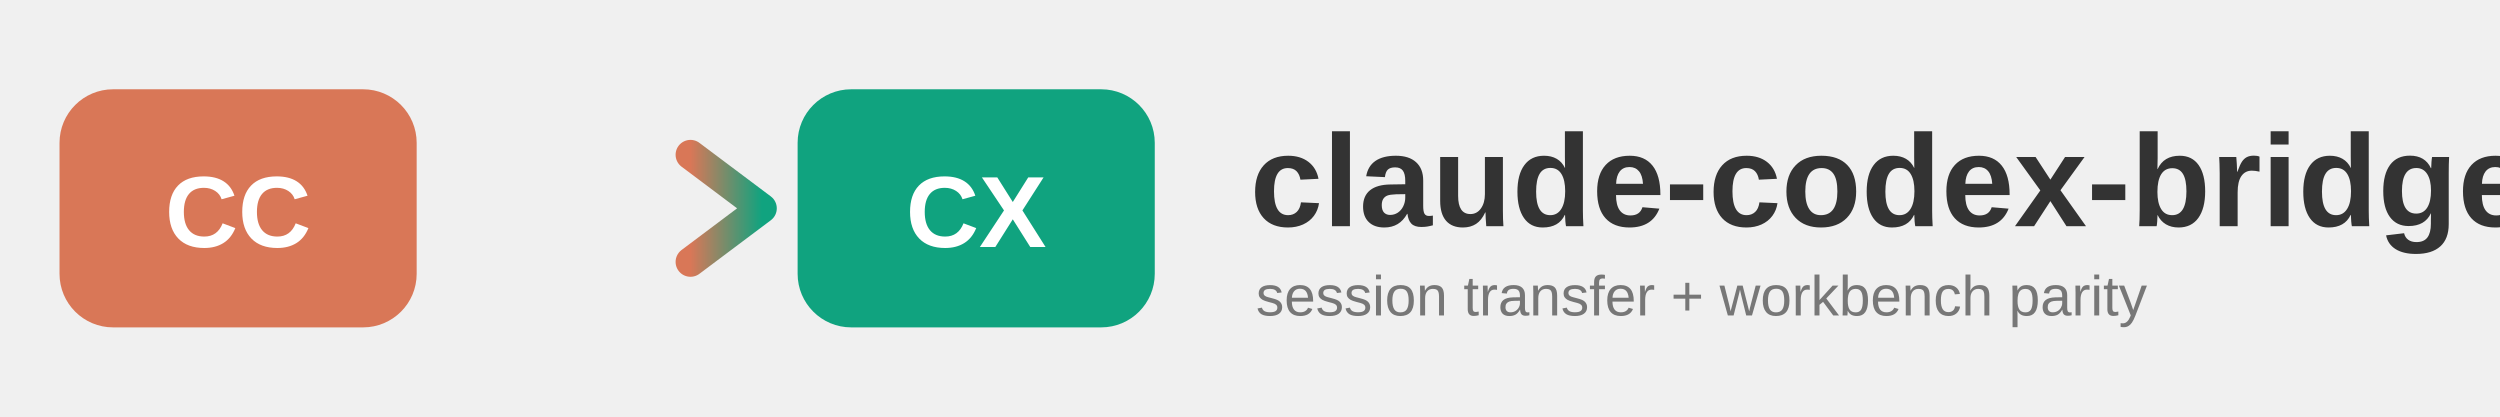
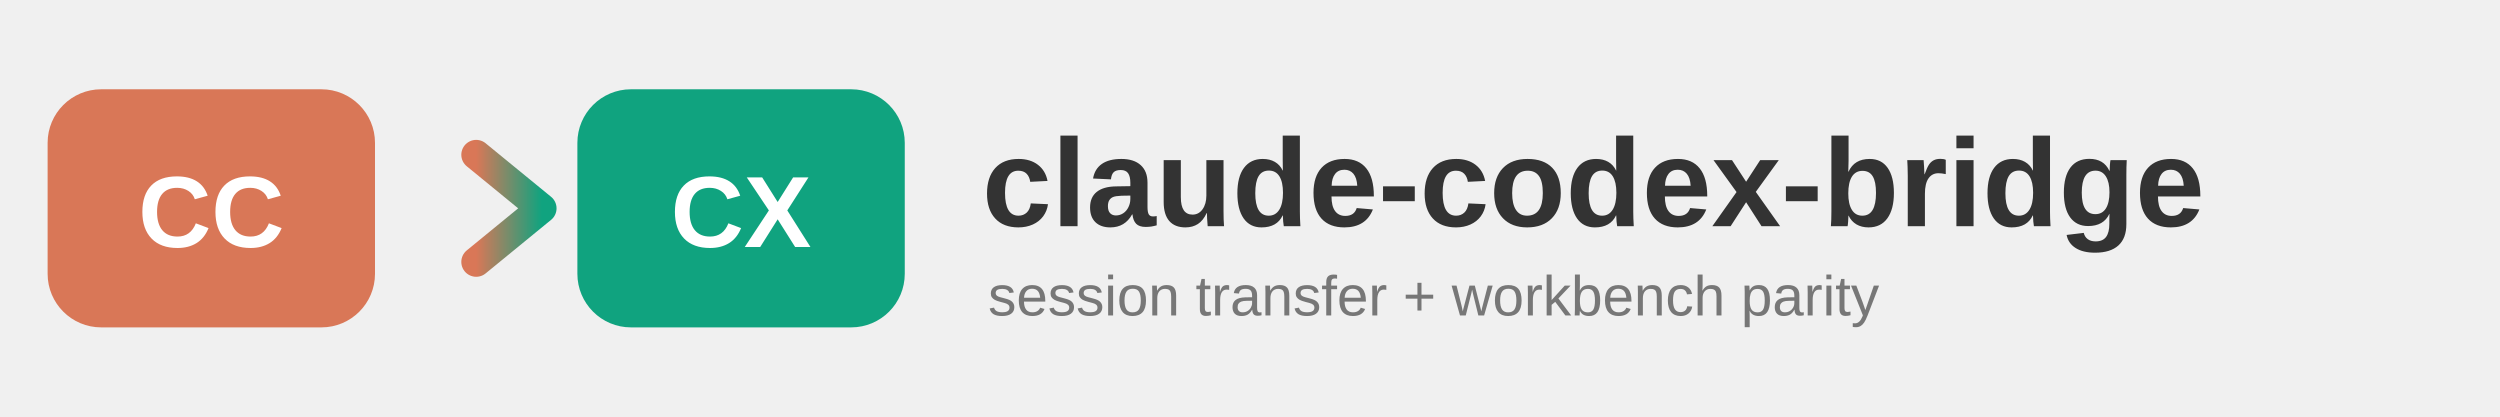
<svg xmlns="http://www.w3.org/2000/svg" width="840" height="140" viewBox="0 0 840 140" role="img" aria-label="claude-codex-bridge">
  <defs>
    <linearGradient id="g" x1="0" y1="0" x2="1" y2="0">
      <stop offset="0" stop-color="#D97757" />
      <stop offset="1" stop-color="#10A37F" />
    </linearGradient>
  </defs>
-   <rect x="20" y="30" width="120" height="80" rx="18" fill="#D97757" />
-   <text x="80" y="83" font-family="Segoe UI, Arial, sans-serif" font-size="34" font-weight="700" fill="#fff" text-anchor="middle">CC</text>
-   <path d="M150 70 H 250" stroke="url(#g)" stroke-width="10" stroke-linecap="round" />
-   <path d="M232 52 L 256 70 L 232 88" fill="none" stroke="url(#g)" stroke-width="10" stroke-linecap="round" stroke-linejoin="round" />
-   <rect x="268" y="30" width="120" height="80" rx="18" fill="#10A37F" />
-   <text x="328" y="83" font-family="Segoe UI, Arial, sans-serif" font-size="34" font-weight="700" fill="#fff" text-anchor="middle">CX</text>
-   <text x="420" y="76" font-family="Segoe UI, Arial, sans-serif" font-size="44" font-weight="650" fill="#333">
+   <rect x="16" y="30" width="110" height="80" rx="18" fill="#D97757" />
+   <text x="71" y="83" font-family="Segoe UI, Arial, sans-serif" font-size="34" font-weight="700" fill="#fff" text-anchor="middle">CC</text>
+   <path d="M132 70 H 174" stroke="url(#g)" stroke-width="10" stroke-linecap="round" />
+   <path d="M160 52 L 182 70 L 160 88" fill="none" stroke="url(#g)" stroke-width="10" stroke-linecap="round" stroke-linejoin="round" />
+   <rect x="194" y="30" width="110" height="80" rx="18" fill="#10A37F" />
+   <text x="249" y="83" font-family="Segoe UI, Arial, sans-serif" font-size="34" font-weight="700" fill="#fff" text-anchor="middle">CX</text>
+   <text x="330" y="76" font-family="Segoe UI, Arial, sans-serif" font-size="42" font-weight="650" fill="#333">
    claude-codex-bridge
  </text>
-   <text x="422" y="106" font-family="Segoe UI, Arial, sans-serif" font-size="19" fill="#777">
+   <text x="332" y="106" font-family="Segoe UI, Arial, sans-serif" font-size="19" fill="#777">
    session transfer + workbench parity
  </text>
</svg>
